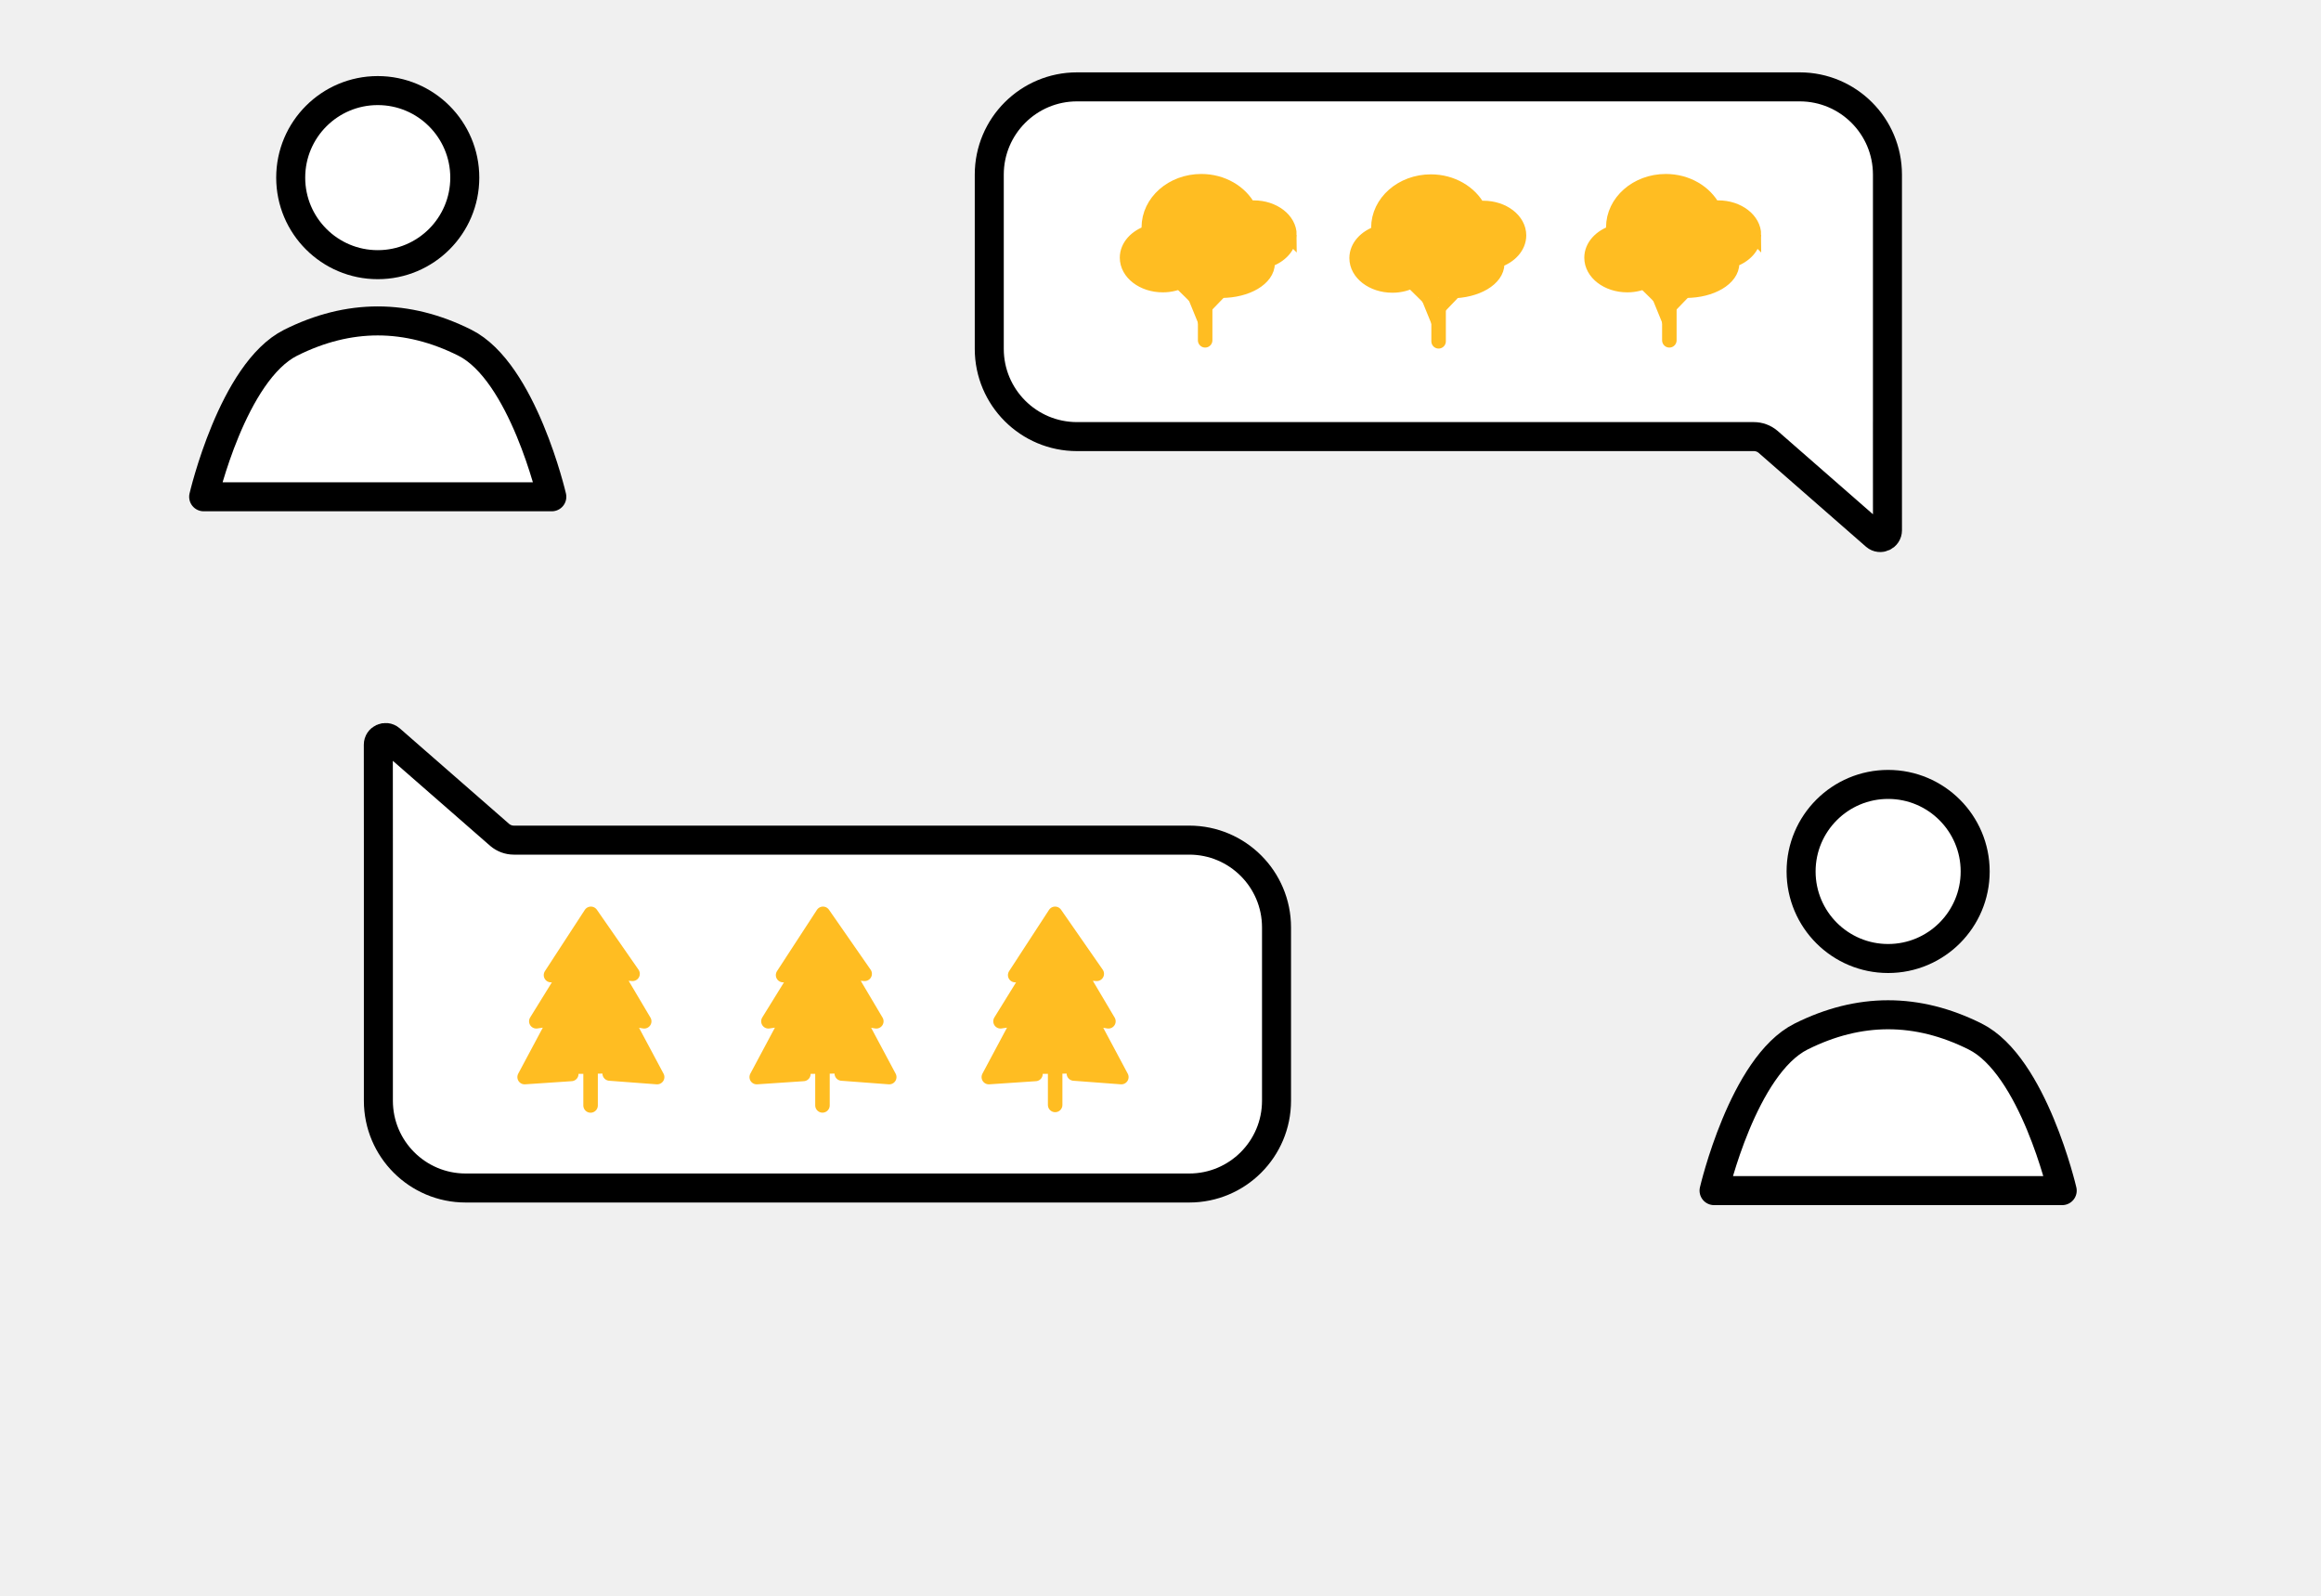
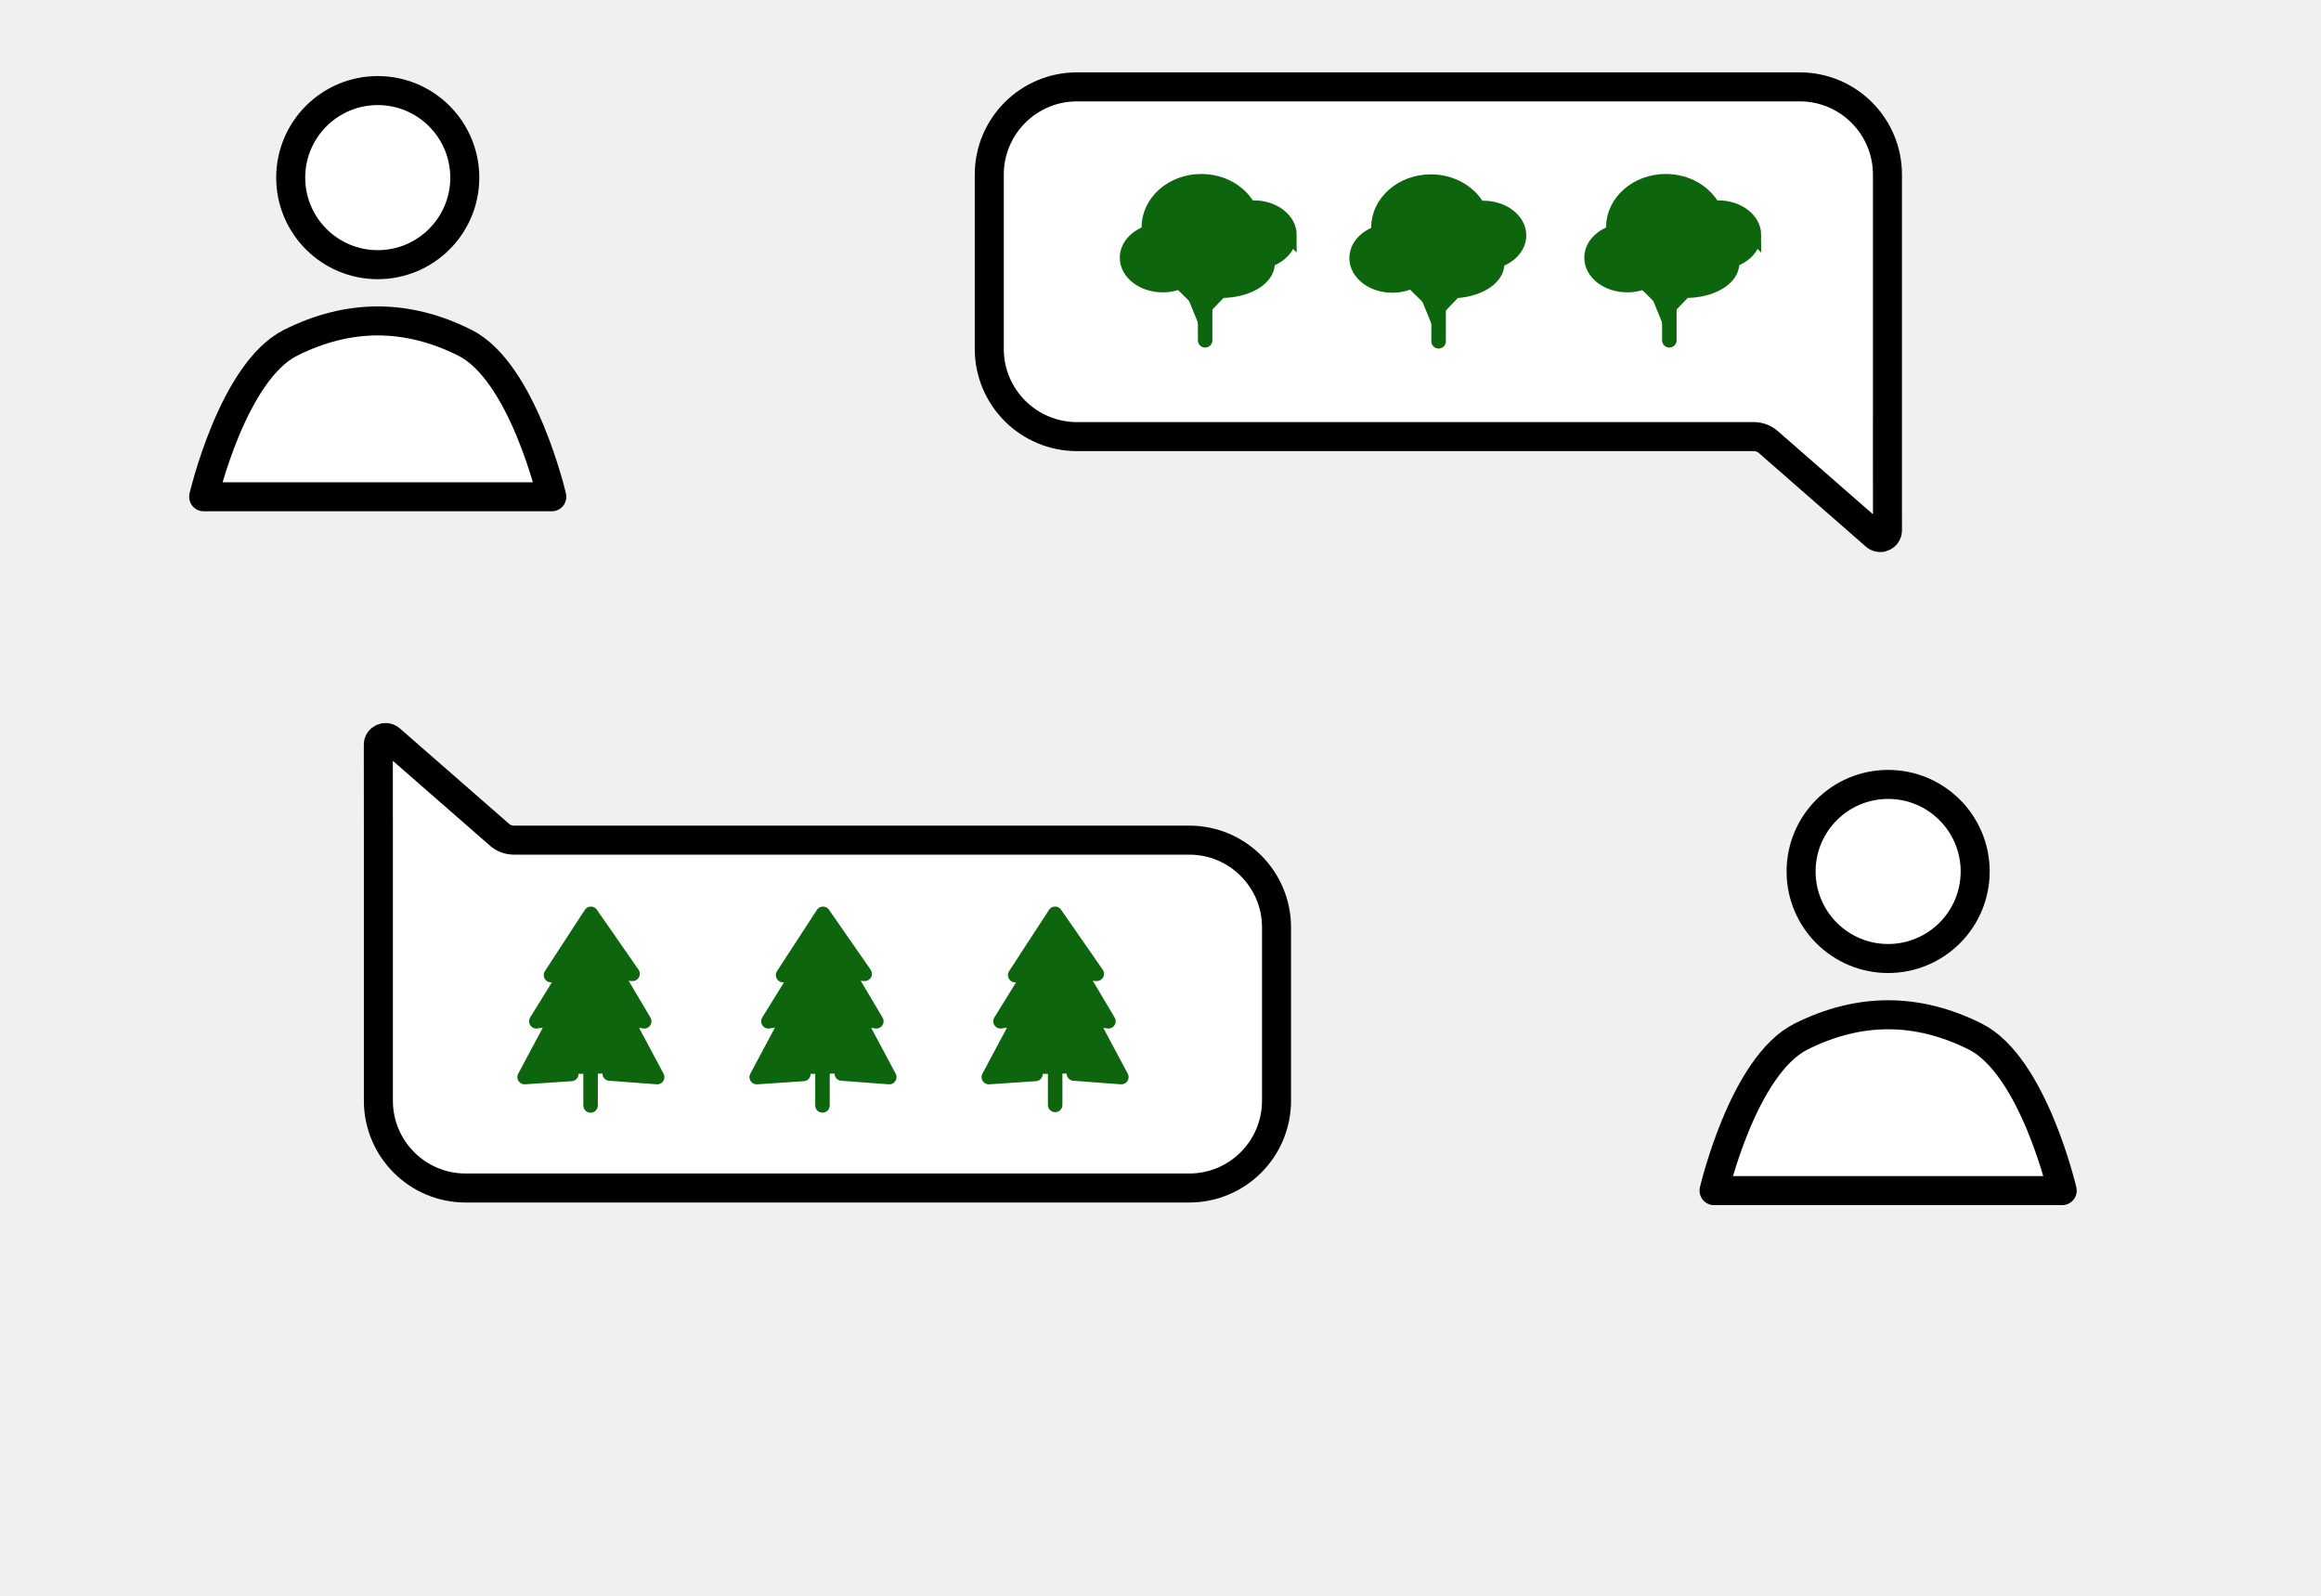
<svg xmlns="http://www.w3.org/2000/svg" id="emoji" viewBox="0 0 80 55" version="1.1" width="80" height="55">
  <defs id="defs18" />
  <circle cx="13.02" cy="6.122" r="3" fill="none" stroke="#000000" stroke-miterlimit="10" stroke-width="2" id="circle2" style="fill:#ffffff;fill-opacity:1;stroke:#000000;stroke-width:1;stroke-miterlimit:4;stroke-dasharray:none;stroke-opacity:1" />
  <path fill="none" stroke="#000000" stroke-linecap="round" stroke-linejoin="round" stroke-miterlimit="10" stroke-width="2" d="m 19.02,17.122 c 0,0 -1,-4.311 -3,-5.311 -2,-1 -4,-1 -6,0 -2,1 -3,5.311 -3,5.311 z" id="path4" style="fill:#ffffff;fill-opacity:1;stroke:#000000;stroke-width:1;stroke-miterlimit:4;stroke-dasharray:none;stroke-opacity:1" />
  <circle cx="65.08" cy="30.036" r="3" fill="none" stroke="#000000" stroke-miterlimit="10" stroke-width="2" id="circle6" style="fill:#ffffff;fill-opacity:1;stroke:#000000;stroke-width:1;stroke-miterlimit:4;stroke-dasharray:none;stroke-opacity:1" />
  <path fill="none" stroke="#000000" stroke-linecap="round" stroke-linejoin="round" stroke-miterlimit="10" stroke-width="2" d="m 71.08,41.036 c 0,0 -1,-4.311 -3,-5.311 -2,-1 -4,-1 -6,0 -2,1 -3,5.311 -3,5.311 z" id="path8" style="stroke:#000000;stroke-width:1;stroke-miterlimit:4;stroke-dasharray:none;stroke-opacity:1;fill:#ffffff;fill-opacity:1" />
  <path fill="none" stroke="#000000" stroke-miterlimit="10" stroke-width="2" d="m 16.05,40.946 c -1.661,0 -3.008,-1.347 -3.008,-3.008 v -8.862 l -0.002,-3.408 c -1e-4,-0.211 0.247,-0.326 0.408,-0.19 l 3.779,3.301 c 0.136,0.114 0.307,0.177 0.484,0.177 h 23.28 c 1.661,0 3.008,1.347 3.008,3.008 v 5.974 c 0,1.661 -1.347,3.008 -3.008,3.008 z" id="path10" style="stroke:#000000;stroke-width:1;stroke-miterlimit:4;stroke-dasharray:none;stroke-opacity:1;fill:#ffffff;fill-opacity:1" />
  <path fill="none" stroke="#000000" stroke-miterlimit="10" stroke-width="2" d="m 64.647,18.468 c 0.162,0.137 0.41,0.021 0.41,-0.191 l -0.001,-3.229 h 5e-4 V 6.018 c 0,-1.67 -1.354,-3.024 -3.024,-3.024 H 37.122 c -1.67,0 -3.024,1.354 -3.024,3.024 v 6.006 c 0,1.67 1.354,3.024 3.024,3.024 h 23.33 c 0.178,0 0.351,0.063 0.487,0.178 z" id="path12" style="stroke:#000000;stroke-width:1;stroke-miterlimit:4;stroke-dasharray:none;stroke-opacity:1;fill:#ffffff;fill-opacity:1" />
-   <path fill="none" stroke="#000000" stroke-miterlimit="10" stroke-width="2" d="M 42.454,9.679" id="path835" style="fill:#ffbd22;fill-opacity:1;stroke:#ffbd22;stroke-width:0.5;stroke-miterlimit:4;stroke-dasharray:none;stroke-opacity:1" />
-   <polyline fill="none" stroke="#000000" stroke-linecap="round" stroke-linejoin="round" stroke-width="2" points="35.789,63.943 35.789,52.776 28.159,45.26" id="polyline837" style="fill:#ffbd22;fill-opacity:1;stroke:#ffbd22;stroke-width:4.802;stroke-miterlimit:4;stroke-dasharray:none;stroke-opacity:1" transform="matrix(0.1041307,0,0,0.1041307,37.81242,5.070676)" />
-   <line x1="41.539" x2="41.994" y1="10.566" y2="10.093" fill="none" stroke="#000000" stroke-linecap="round" stroke-linejoin="round" stroke-width="2" id="line839" style="fill:#ffbd22;fill-opacity:1;stroke:#ffbd22;stroke-width:0.5;stroke-miterlimit:4;stroke-dasharray:none;stroke-opacity:1" />
-   <path fill="none" stroke="#000000" stroke-miterlimit="10" stroke-width="2" d="M 42.577,9.599" id="path841" style="fill:#ffbd22;fill-opacity:1;stroke:#ffbd22;stroke-width:0.5;stroke-miterlimit:4;stroke-dasharray:none;stroke-opacity:1" />
-   <path fill="none" stroke="#000000" stroke-linecap="round" stroke-miterlimit="10" stroke-width="2" d="m 44.445,8.1 c 0,-0.521 -0.551,-0.944 -1.23,-0.944 -0.057,4.582e-4 -0.113,0.004 -0.17,0.01 -0.288,-0.543 -0.912,-0.92 -1.639,-0.92 -0.999,0 -1.809,0.712 -1.809,1.59 1.77e-4,0.058 0.004,0.116 0.011,0.174 -0.447,0.142 -0.761,0.478 -0.761,0.872 0,0.521 0.551,0.944 1.23,0.944 0.258,0.002 0.513,-0.063 0.738,-0.19 0.291,0.232 0.756,0.383 1.282,0.383 0.881,0 1.595,-0.422 1.595,-0.944 -1.46e-4,-0.034 -0.003,-0.069 -0.01,-0.103 0.447,-0.142 0.762,-0.479 0.762,-0.873 z" id="path843" style="fill:#ffbd22;fill-opacity:1;stroke:#ffbd22;stroke-width:0.5;stroke-miterlimit:4;stroke-dasharray:none;stroke-opacity:1" />
-   <polyline fill="none" stroke="#000000" stroke-linecap="round" stroke-linejoin="round" stroke-width="2" points="35.789,63.943 35.789,52.776 28.159,45.26" id="polyline837-36" style="fill:#ffbd22;fill-opacity:1;stroke:#ffbd22;stroke-width:4.802;stroke-miterlimit:4;stroke-dasharray:none;stroke-opacity:1" transform="matrix(0.1041307,0,0,0.1041307,45.85873,5.105233)" />
-   <line x1="49.586" x2="50.04" y1="10.601" y2="10.127" fill="none" stroke="#000000" stroke-linecap="round" stroke-linejoin="round" stroke-width="2" id="line839-7" style="fill:#ffbd22;fill-opacity:1;stroke:#ffbd22;stroke-width:0.5;stroke-miterlimit:4;stroke-dasharray:none;stroke-opacity:1" />
-   <path fill="none" stroke="#000000" stroke-linecap="round" stroke-miterlimit="10" stroke-width="2" d="m 52.357,8.112 c 0,-0.521 -0.551,-0.944 -1.23,-0.944 -0.057,4.582e-4 -0.113,0.004 -0.17,0.01 C 50.67,6.636 50.045,6.259 49.319,6.259 c -0.999,0 -1.809,0.712 -1.809,1.59 1.77e-4,0.058 0.004,0.116 0.011,0.174 -0.447,0.142 -0.761,0.478 -0.761,0.872 0,0.521 0.551,0.944 1.23,0.944 0.258,0.002 0.513,-0.063 0.738,-0.19 0.291,0.232 0.756,0.383 1.282,0.383 0.881,0 1.595,-0.422 1.595,-0.944 -1.46e-4,-0.034 -0.003,-0.069 -0.01,-0.103 0.447,-0.142 0.762,-0.479 0.762,-0.873 z" id="path843-5" style="fill:#ffbd22;fill-opacity:1;stroke:#ffbd22;stroke-width:0.5;stroke-miterlimit:4;stroke-dasharray:none;stroke-opacity:1" />
-   <polyline fill="none" stroke="#000000" stroke-linecap="round" stroke-linejoin="round" stroke-width="2" points="35.789,63.943 35.789,52.776 28.159,45.26" id="polyline837-36-3" style="fill:#ffbd22;fill-opacity:1;stroke:#ffbd22;stroke-width:4.802;stroke-miterlimit:4;stroke-dasharray:none;stroke-opacity:1" transform="matrix(0.1041307,0,0,0.1041307,53.81242,5.070678)" />
-   <line x1="57.539" x2="57.994" y1="10.566" y2="10.093" fill="none" stroke="#000000" stroke-linecap="round" stroke-linejoin="round" stroke-width="2" id="line839-7-5" style="fill:#ffbd22;fill-opacity:1;stroke:#ffbd22;stroke-width:0.5;stroke-miterlimit:4;stroke-dasharray:none;stroke-opacity:1" />
-   <path fill="none" stroke="#000000" stroke-linecap="round" stroke-miterlimit="10" stroke-width="2" d="m 60.455,8.1 c 0,-0.521 -0.551,-0.944 -1.23,-0.944 -0.057,4.58e-4 -0.113,0.004 -0.17,0.01 -0.288,-0.543 -0.912,-0.92 -1.639,-0.92 -0.999,0 -1.809,0.712 -1.809,1.59 1.77e-4,0.058 0.004,0.116 0.011,0.174 -0.447,0.142 -0.761,0.478 -0.761,0.872 0,0.521 0.551,0.944 1.23,0.944 0.258,0.002 0.513,-0.063 0.738,-0.19 0.291,0.232 0.756,0.383 1.282,0.383 0.881,0 1.595,-0.422 1.595,-0.944 -1.46e-4,-0.034 -0.003,-0.069 -0.01,-0.103 0.447,-0.142 0.762,-0.479 0.762,-0.873 z" id="path843-5-6" style="fill:#ffbd22;fill-opacity:1;stroke:#ffbd22;stroke-width:0.5;stroke-miterlimit:4;stroke-dasharray:none;stroke-opacity:1" />
-   <polyline fill="none" stroke="#000000" stroke-linecap="round" stroke-linejoin="round" stroke-width="2" points="41.448,53.49 55.194,54.523 46.104,37.503 51.448,38.365 43.089,24.266 48.073,24.615 36.004,7.246 24.448,24.99 28.918,24.266 20.198,38.365 25.903,37.503 16.813,54.523 30.323,53.615" id="polyline971" style="fill:#ffbd22;fill-opacity:1;stroke:#ffbd22;stroke-width:4.201;stroke-miterlimit:4;stroke-dasharray:none;stroke-opacity:1" transform="matrix(0.1190127,0,0,0.1190127,16.08177,30.63406)" />
-   <line x1="20.356" x2="20.356" y1="36.993" y2="38.101" fill="none" stroke="#000000" stroke-linecap="round" stroke-miterlimit="10" stroke-width="2" id="line973" style="fill:#ffbd22;fill-opacity:1;stroke:#ffbd22;stroke-width:0.5;stroke-miterlimit:4;stroke-dasharray:none;stroke-opacity:1" />
-   <polyline fill="none" stroke="#000000" stroke-linecap="round" stroke-linejoin="round" stroke-width="2" points="41.448,53.49 55.194,54.523 46.104,37.503 51.448,38.365 43.089,24.266 48.073,24.615 36.004,7.246 24.448,24.99 28.918,24.266 20.198,38.365 25.903,37.503 16.813,54.523 30.323,53.615" id="polyline971-2" style="fill:#ffbd22;fill-opacity:1;stroke:#ffbd22;stroke-width:4.201;stroke-miterlimit:4;stroke-dasharray:none;stroke-opacity:1" transform="matrix(0.1190127,0,0,0.1190127,24.08177,30.63406)" />
-   <line x1="28.349" x2="28.349" y1="36.991" y2="38.099" fill="none" stroke="#000000" stroke-linecap="round" stroke-miterlimit="10" stroke-width="2" id="line973-6" style="fill:#ffbd22;fill-opacity:1;stroke:#ffbd22;stroke-width:0.5;stroke-miterlimit:4;stroke-dasharray:none;stroke-opacity:1" />
-   <polyline fill="none" stroke="#000000" stroke-linecap="round" stroke-linejoin="round" stroke-width="2" points="41.448,53.49 55.194,54.523 46.104,37.503 51.448,38.365 43.089,24.266 48.073,24.615 36.004,7.246 24.448,24.99 28.918,24.266 20.198,38.365 25.903,37.503 16.813,54.523 30.323,53.615" id="polyline971-2-8" style="fill:#ffbd22;fill-opacity:1;stroke:#ffbd22;stroke-width:4.201;stroke-miterlimit:4;stroke-dasharray:none;stroke-opacity:1" transform="matrix(0.1190127,0,0,0.1190127,32.08177,30.63406)" />
-   <line x1="36.369" x2="36.369" y1="36.975" y2="38.083" fill="none" stroke="#000000" stroke-linecap="round" stroke-miterlimit="10" stroke-width="2" id="line973-6-7" style="fill:#ffbd22;fill-opacity:1;stroke:#ffbd22;stroke-width:0.5;stroke-miterlimit:4;stroke-dasharray:none;stroke-opacity:1" />
+   <path fill="none" stroke="#000000" stroke-miterlimit="10" stroke-width="2" d="M 42.454,9.679" id="path835" style="fill:#0d650d;fill-opacity:1;stroke:#0d650d;stroke-width:0.5;stroke-miterlimit:4;stroke-dasharray:none;stroke-opacity:1" />
+   <polyline fill="none" stroke="#000000" stroke-linecap="round" stroke-linejoin="round" stroke-width="2" points="35.789,63.943 35.789,52.776 28.159,45.26" id="polyline837" style="fill:#0d650d;fill-opacity:1;stroke:#0d650d;stroke-width:4.802;stroke-miterlimit:4;stroke-dasharray:none;stroke-opacity:1" transform="matrix(0.1041307,0,0,0.1041307,37.81242,5.070676)" />
+   <line x1="41.539" x2="41.994" y1="10.566" y2="10.093" fill="none" stroke="#000000" stroke-linecap="round" stroke-linejoin="round" stroke-width="2" id="line839" style="fill:#0d650d;fill-opacity:1;stroke:#0d650d;stroke-width:0.5;stroke-miterlimit:4;stroke-dasharray:none;stroke-opacity:1" />
+   <path fill="none" stroke="#000000" stroke-miterlimit="10" stroke-width="2" d="M 42.577,9.599" id="path841" style="fill:#0d650d;fill-opacity:1;stroke:#0d650d;stroke-width:0.5;stroke-miterlimit:4;stroke-dasharray:none;stroke-opacity:1" />
+   <path fill="none" stroke="#000000" stroke-linecap="round" stroke-miterlimit="10" stroke-width="2" d="m 44.445,8.1 c 0,-0.521 -0.551,-0.944 -1.23,-0.944 -0.057,4.582e-4 -0.113,0.004 -0.17,0.01 -0.288,-0.543 -0.912,-0.92 -1.639,-0.92 -0.999,0 -1.809,0.712 -1.809,1.59 1.77e-4,0.058 0.004,0.116 0.011,0.174 -0.447,0.142 -0.761,0.478 -0.761,0.872 0,0.521 0.551,0.944 1.23,0.944 0.258,0.002 0.513,-0.063 0.738,-0.19 0.291,0.232 0.756,0.383 1.282,0.383 0.881,0 1.595,-0.422 1.595,-0.944 -1.46e-4,-0.034 -0.003,-0.069 -0.01,-0.103 0.447,-0.142 0.762,-0.479 0.762,-0.873 z" id="path843" style="fill:#0d650d;fill-opacity:1;stroke:#0d650d;stroke-width:0.5;stroke-miterlimit:4;stroke-dasharray:none;stroke-opacity:1" />
+   <polyline fill="none" stroke="#000000" stroke-linecap="round" stroke-linejoin="round" stroke-width="2" points="35.789,63.943 35.789,52.776 28.159,45.26" id="polyline837-36" style="fill:#0d650d;fill-opacity:1;stroke:#0d650d;stroke-width:4.802;stroke-miterlimit:4;stroke-dasharray:none;stroke-opacity:1" transform="matrix(0.1041307,0,0,0.1041307,45.85873,5.105233)" />
+   <line x1="49.586" x2="50.04" y1="10.601" y2="10.127" fill="none" stroke="#000000" stroke-linecap="round" stroke-linejoin="round" stroke-width="2" id="line839-7" style="fill:#0d650d;fill-opacity:1;stroke:#0d650d;stroke-width:0.5;stroke-miterlimit:4;stroke-dasharray:none;stroke-opacity:1" />
+   <path fill="none" stroke="#000000" stroke-linecap="round" stroke-miterlimit="10" stroke-width="2" d="m 52.357,8.112 c 0,-0.521 -0.551,-0.944 -1.23,-0.944 -0.057,4.582e-4 -0.113,0.004 -0.17,0.01 C 50.67,6.636 50.045,6.259 49.319,6.259 c -0.999,0 -1.809,0.712 -1.809,1.59 1.77e-4,0.058 0.004,0.116 0.011,0.174 -0.447,0.142 -0.761,0.478 -0.761,0.872 0,0.521 0.551,0.944 1.23,0.944 0.258,0.002 0.513,-0.063 0.738,-0.19 0.291,0.232 0.756,0.383 1.282,0.383 0.881,0 1.595,-0.422 1.595,-0.944 -1.46e-4,-0.034 -0.003,-0.069 -0.01,-0.103 0.447,-0.142 0.762,-0.479 0.762,-0.873 z" id="path843-5" style="fill:#0d650d;fill-opacity:1;stroke:#0d650d;stroke-width:0.5;stroke-miterlimit:4;stroke-dasharray:none;stroke-opacity:1" />
+   <polyline fill="none" stroke="#000000" stroke-linecap="round" stroke-linejoin="round" stroke-width="2" points="35.789,63.943 35.789,52.776 28.159,45.26" id="polyline837-36-3" style="fill:#0d650d;fill-opacity:1;stroke:#0d650d;stroke-width:4.802;stroke-miterlimit:4;stroke-dasharray:none;stroke-opacity:1" transform="matrix(0.1041307,0,0,0.1041307,53.81242,5.070678)" />
+   <line x1="57.539" x2="57.994" y1="10.566" y2="10.093" fill="none" stroke="#000000" stroke-linecap="round" stroke-linejoin="round" stroke-width="2" id="line839-7-5" style="fill:#0d650d;fill-opacity:1;stroke:#0d650d;stroke-width:0.5;stroke-miterlimit:4;stroke-dasharray:none;stroke-opacity:1" />
+   <path fill="none" stroke="#000000" stroke-linecap="round" stroke-miterlimit="10" stroke-width="2" d="m 60.455,8.1 c 0,-0.521 -0.551,-0.944 -1.23,-0.944 -0.057,4.58e-4 -0.113,0.004 -0.17,0.01 -0.288,-0.543 -0.912,-0.92 -1.639,-0.92 -0.999,0 -1.809,0.712 -1.809,1.59 1.77e-4,0.058 0.004,0.116 0.011,0.174 -0.447,0.142 -0.761,0.478 -0.761,0.872 0,0.521 0.551,0.944 1.23,0.944 0.258,0.002 0.513,-0.063 0.738,-0.19 0.291,0.232 0.756,0.383 1.282,0.383 0.881,0 1.595,-0.422 1.595,-0.944 -1.46e-4,-0.034 -0.003,-0.069 -0.01,-0.103 0.447,-0.142 0.762,-0.479 0.762,-0.873 z" id="path843-5-6" style="fill:#0d650d;fill-opacity:1;stroke:#0d650d;stroke-width:0.5;stroke-miterlimit:4;stroke-dasharray:none;stroke-opacity:1" />
+   <polyline fill="none" stroke="#000000" stroke-linecap="round" stroke-linejoin="round" stroke-width="2" points="41.448,53.49 55.194,54.523 46.104,37.503 51.448,38.365 43.089,24.266 48.073,24.615 36.004,7.246 24.448,24.99 28.918,24.266 20.198,38.365 25.903,37.503 16.813,54.523 30.323,53.615" id="polyline971" style="fill:#0d650d;fill-opacity:1;stroke:#0d650d;stroke-width:4.201;stroke-miterlimit:4;stroke-dasharray:none;stroke-opacity:1" transform="matrix(0.1190127,0,0,0.1190127,16.08177,30.63406)" />
+   <line x1="20.356" x2="20.356" y1="36.993" y2="38.101" fill="none" stroke="#000000" stroke-linecap="round" stroke-miterlimit="10" stroke-width="2" id="line973" style="fill:#0d650d;fill-opacity:1;stroke:#0d650d;stroke-width:0.5;stroke-miterlimit:4;stroke-dasharray:none;stroke-opacity:1" />
+   <polyline fill="none" stroke="#000000" stroke-linecap="round" stroke-linejoin="round" stroke-width="2" points="41.448,53.49 55.194,54.523 46.104,37.503 51.448,38.365 43.089,24.266 48.073,24.615 36.004,7.246 24.448,24.99 28.918,24.266 20.198,38.365 25.903,37.503 16.813,54.523 30.323,53.615" id="polyline971-2" style="fill:#0d650d;fill-opacity:1;stroke:#0d650d;stroke-width:4.201;stroke-miterlimit:4;stroke-dasharray:none;stroke-opacity:1" transform="matrix(0.1190127,0,0,0.1190127,24.08177,30.63406)" />
+   <line x1="28.349" x2="28.349" y1="36.991" y2="38.099" fill="none" stroke="#000000" stroke-linecap="round" stroke-miterlimit="10" stroke-width="2" id="line973-6" style="fill:#0d650d;fill-opacity:1;stroke:#0d650d;stroke-width:0.5;stroke-miterlimit:4;stroke-dasharray:none;stroke-opacity:1" />
+   <polyline fill="none" stroke="#000000" stroke-linecap="round" stroke-linejoin="round" stroke-width="2" points="41.448,53.49 55.194,54.523 46.104,37.503 51.448,38.365 43.089,24.266 48.073,24.615 36.004,7.246 24.448,24.99 28.918,24.266 20.198,38.365 25.903,37.503 16.813,54.523 30.323,53.615" id="polyline971-2-8" style="fill:#0d650d;fill-opacity:1;stroke:#0d650d;stroke-width:4.201;stroke-miterlimit:4;stroke-dasharray:none;stroke-opacity:1" transform="matrix(0.1190127,0,0,0.1190127,32.08177,30.63406)" />
+   <line x1="36.369" x2="36.369" y1="36.975" y2="38.083" fill="none" stroke="#000000" stroke-linecap="round" stroke-miterlimit="10" stroke-width="2" id="line973-6-7" style="fill:#0d650d;fill-opacity:1;stroke:#0d650d;stroke-width:0.5;stroke-miterlimit:4;stroke-dasharray:none;stroke-opacity:1" />
</svg>
